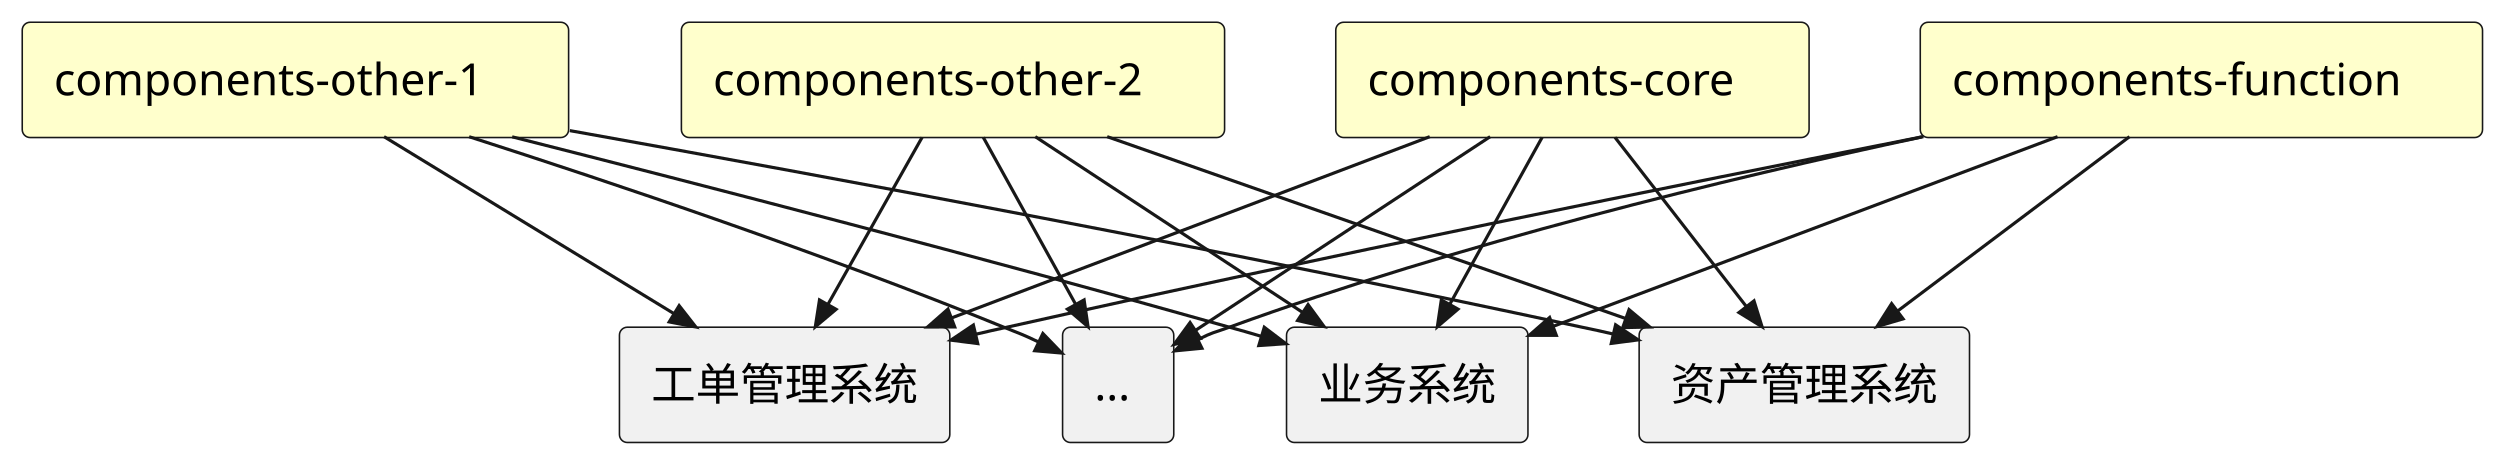
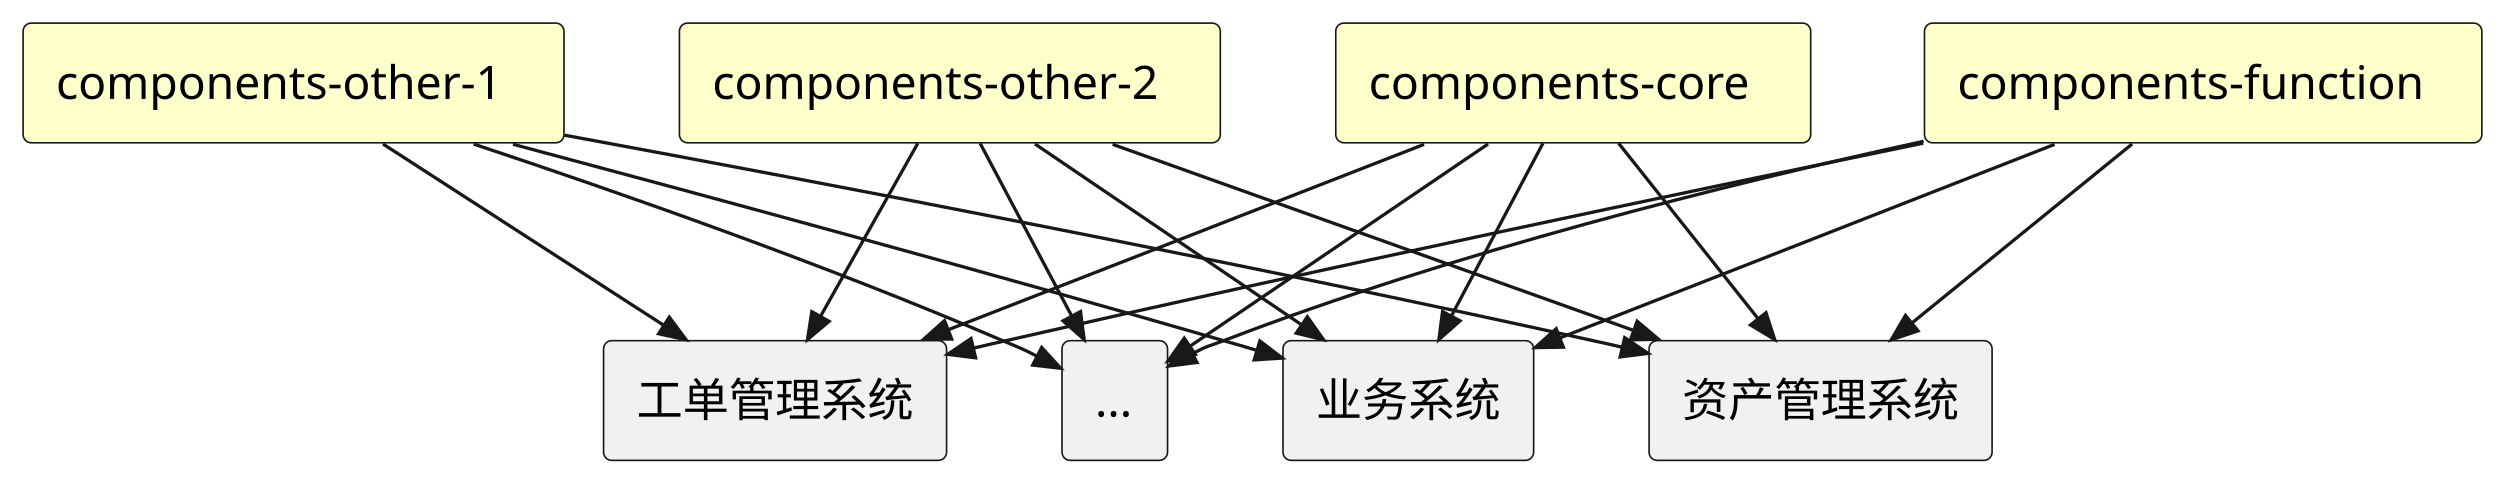
- <svg xmlns="http://www.w3.org/2000/svg" contentStyleType="text/css" height="145px" preserveAspectRatio="none" style="width:787px;height:145px;background:#FFFFFF;" version="1.1" viewBox="0 0 787 145" width="787px" zoomAndPan="magnify">
+ <svg xmlns="http://www.w3.org/2000/svg" contentStyleType="text/css" height="145px" preserveAspectRatio="none" style="width:758px;height:145px;background:#FFFFFF;" version="1.1" viewBox="0 0 758 145" width="758px" zoomAndPan="magnify">
  <defs />
  <g>
    <g id="elem_CC">
-       <rect fill="#FFFFCC" height="36.297" rx="2.5" ry="2.5" style="stroke:#181818;stroke-width:0.5;" width="149" x="420.5" y="7" />
-       <text fill="#000000" font-family="sans-serif" font-size="14" lengthAdjust="spacing" textLength="129" x="430.5" y="29.995">components-core</text>
+       <rect fill="#FFFFCC" height="36.297" rx="2.5" ry="2.5" style="stroke:#181818;stroke-width:0.5;" width="144" x="405" y="7" />
+       <text fill="#000000" font-family="sans-serif" font-size="14" lengthAdjust="spacing" textLength="124" x="415" y="29.995">components-core</text>
    </g>
    <g id="elem_CF">
-       <rect fill="#FFFFCC" height="36.297" rx="2.5" ry="2.5" style="stroke:#181818;stroke-width:0.5;" width="177" x="604.5" y="7" />
-       <text fill="#000000" font-family="sans-serif" font-size="14" lengthAdjust="spacing" textLength="157" x="614.5" y="29.995">components-function</text>
+       <rect fill="#FFFFCC" height="36.297" rx="2.5" ry="2.5" style="stroke:#181818;stroke-width:0.5;" width="169" x="583.5" y="7" />
+       <text fill="#000000" font-family="sans-serif" font-size="14" lengthAdjust="spacing" textLength="149" x="593.5" y="29.995">components-function</text>
    </g>
    <g id="elem_CO1">
-       <rect fill="#FFFFCC" height="36.297" rx="2.5" ry="2.5" style="stroke:#181818;stroke-width:0.5;" width="172" x="7" y="7" />
-       <text fill="#000000" font-family="sans-serif" font-size="14" lengthAdjust="spacing" textLength="152" x="17" y="29.995">components-other-1</text>
+       <rect fill="#FFFFCC" height="36.297" rx="2.5" ry="2.5" style="stroke:#181818;stroke-width:0.5;" width="164" x="7" y="7" />
+       <text fill="#000000" font-family="sans-serif" font-size="14" lengthAdjust="spacing" textLength="144" x="17" y="29.995">components-other-1</text>
    </g>
    <g id="elem_CO2">
-       <rect fill="#FFFFCC" height="36.297" rx="2.5" ry="2.5" style="stroke:#181818;stroke-width:0.5;" width="171" x="214.5" y="7" />
-       <text fill="#000000" font-family="sans-serif" font-size="14" lengthAdjust="spacing" textLength="151" x="224.5" y="29.995">components-other-2</text>
+       <rect fill="#FFFFCC" height="36.297" rx="2.5" ry="2.5" style="stroke:#181818;stroke-width:0.5;" width="164" x="206" y="7" />
+       <text fill="#000000" font-family="sans-serif" font-size="14" lengthAdjust="spacing" textLength="144" x="216" y="29.995">components-other-2</text>
    </g>
    <g id="elem_ERC">
-       <rect fill="#F1F1F1" height="36.297" rx="2.5" ry="2.5" style="stroke:#181818;stroke-width:0.5;" width="76" x="405" y="103" />
-       <text fill="#000000" font-family="sans-serif" font-size="14" lengthAdjust="spacing" textLength="56" x="415" y="125.995">业务系统</text>
+       <rect fill="#F1F1F1" height="36.297" rx="2.5" ry="2.5" style="stroke:#181818;stroke-width:0.5;" width="76" x="389" y="103.29" />
+       <text fill="#000000" font-family="sans-serif" font-size="14" lengthAdjust="spacing" textLength="56" x="399" y="126.285">业务系统</text>
    </g>
    <g id="elem_ASSETS">
-       <rect fill="#F1F1F1" height="36.297" rx="2.5" ry="2.5" style="stroke:#181818;stroke-width:0.5;" width="104" x="516" y="103" />
-       <text fill="#000000" font-family="sans-serif" font-size="14" lengthAdjust="spacing" textLength="84" x="526" y="125.995">资产管理系统</text>
+       <rect fill="#F1F1F1" height="36.297" rx="2.5" ry="2.5" style="stroke:#181818;stroke-width:0.5;" width="104" x="500" y="103.29" />
+       <text fill="#000000" font-family="sans-serif" font-size="14" lengthAdjust="spacing" textLength="84" x="510" y="126.285">资产管理系统</text>
    </g>
    <g id="elem_TICKET">
-       <rect fill="#F1F1F1" height="36.297" rx="2.5" ry="2.5" style="stroke:#181818;stroke-width:0.5;" width="104" x="195" y="103" />
-       <text fill="#000000" font-family="sans-serif" font-size="14" lengthAdjust="spacing" textLength="84" x="205" y="125.995">工单管理系统</text>
+       <rect fill="#F1F1F1" height="36.297" rx="2.5" ry="2.5" style="stroke:#181818;stroke-width:0.5;" width="104" x="183" y="103.29" />
+       <text fill="#000000" font-family="sans-serif" font-size="14" lengthAdjust="spacing" textLength="84" x="193" y="126.285">工单管理系统</text>
    </g>
    <g id="elem_OTHERS">
-       <rect fill="#F1F1F1" height="36.297" rx="2.5" ry="2.5" style="stroke:#181818;stroke-width:0.5;" width="35" x="334.5" y="103" />
-       <text fill="#000000" font-family="sans-serif" font-size="14" lengthAdjust="spacing" textLength="15" x="344.5" y="125.995">...</text>
+       <rect fill="#F1F1F1" height="36.297" rx="2.5" ry="2.5" style="stroke:#181818;stroke-width:0.5;" width="32" x="322" y="103.29" />
+       <text fill="#000000" font-family="sans-serif" font-size="14" lengthAdjust="spacing" textLength="12" x="332" y="126.285">...</text>
    </g>
    <g id="link_CC_ERC">
-       <path d="M485.462,43.241 C476.08,60.202 465.712,78.945 456.35,95.868 " fill="none" id="CC-to-ERC" style="stroke:#181818;stroke-width:1.0;" />
-       <polygon fill="#181818" points="452.477,102.868,458.975,97.32,453.725,94.416,452.477,102.868" style="stroke:#181818;stroke-width:1.0;" />
+       <path d="M467.83,43.44 C458.86,60.35 449.04,78.893 440.03,95.873 " fill="none" id="CC-to-ERC" style="stroke:#181818;stroke-width:1.0;" />
+       <polygon fill="#181818" points="436.28,102.94,442.68,97.279,437.38,94.467,436.28,102.94" style="stroke:#181818;stroke-width:1.0;" />
    </g>
    <g id="link_CC_ASSETS">
-       <path d="M508.389,43.241 C521.561,60.202 536.646,79.627 549.789,96.55 " fill="none" id="CC-to-ASSETS" style="stroke:#181818;stroke-width:1.0;" />
-       <polygon fill="#181818" points="554.696,102.868,552.158,94.71,547.42,98.39,554.696,102.868" style="stroke:#181818;stroke-width:1.0;" />
+       <path d="M490.76,43.44 C504.2,60.35 519.589,79.7 533.099,96.68 " fill="none" id="CC-to-ASSETS" style="stroke:#181818;stroke-width:1.0;" />
+       <polygon fill="#181818" points="538.08,102.94,535.447,94.812,530.751,98.548,538.08,102.94" style="stroke:#181818;stroke-width:1.0;" />
    </g>
    <g id="link_CC_TICKET">
-       <path d="M450.089,43.023 C405.283,60.006 344.312,83.116 299.476,100.11 " fill="none" id="CC-to-TICKET" style="stroke:#181818;stroke-width:1.0;" />
-       <polygon fill="#181818" points="291.995,102.945,300.539,102.915,298.412,97.305,291.995,102.945" style="stroke:#181818;stroke-width:1.0;" />
+       <path d="M431.77,43.77 C388.4,60.67 330.764,83.126 287.464,99.996 " fill="none" id="CC-to-TICKET" style="stroke:#181818;stroke-width:1.0;" />
+       <polygon fill="#181818" points="280.01,102.9,288.553,102.791,286.375,97.2,280.01,102.9" style="stroke:#181818;stroke-width:1.0;" />
    </g>
    <g id="link_CC_OTHERS">
-       <path d="M469.104,43.023 C440.29,61.963 401.203,87.657 376.274,104.043 " fill="none" id="CC-to-OTHERS" style="stroke:#181818;stroke-width:1.0;" />
-       <polygon fill="#181818" points="369.589,108.438,377.922,106.55,374.626,101.537,369.589,108.438" style="stroke:#181818;stroke-width:1.0;" />
+       <path d="M451.18,43.66 C422.76,62.94 384.57,88.849 360.75,105.009 " fill="none" id="CC-to-OTHERS" style="stroke:#181818;stroke-width:1.0;" />
+       <polygon fill="#181818" points="354.13,109.5,362.435,107.491,359.066,102.526,354.13,109.5" style="stroke:#181818;stroke-width:1.0;" />
    </g>
    <g id="link_CF_ERC">
-       <path d="M647.727,43.023 C600.167,60.905 533.668,85.909 488.872,102.752 " fill="none" id="CF-to-ERC" style="stroke:#181818;stroke-width:1.0;" />
-       <polygon fill="#181818" points="481.384,105.567,489.928,105.56,487.816,99.944,481.384,105.567" style="stroke:#181818;stroke-width:1.0;" />
+       <path d="M622.95,43.77 C577.59,61.52 515.79,85.694 472.92,102.474 " fill="none" id="CF-to-ERC" style="stroke:#181818;stroke-width:1.0;" />
+       <polygon fill="#181818" points="465.47,105.39,474.013,105.268,471.826,99.68,465.47,105.39" style="stroke:#181818;stroke-width:1.0;" />
    </g>
    <g id="link_CF_ASSETS">
-       <path d="M670.363,43.023 C647.85,59.953 619.887,80.981 597.285,97.978 " fill="none" id="CF-to-ASSETS" style="stroke:#181818;stroke-width:1.0;" />
-       <polygon fill="#181818" points="590.891,102.786,599.088,100.376,595.482,95.58,590.891,102.786" style="stroke:#181818;stroke-width:1.0;" />
+       <path d="M646.45,43.66 C625.62,60.6 600.438,81.064 579.638,97.974 " fill="none" id="CF-to-ASSETS" style="stroke:#181818;stroke-width:1.0;" />
+       <polygon fill="#181818" points="573.43,103.02,581.53,100.301,577.745,95.646,573.43,103.02" style="stroke:#181818;stroke-width:1.0;" />
    </g>
    <g id="link_CF_TICKET">
-       <path d="M605.059,43.073 C528.735,58.114 415.35,80.995 317,103 C311.264,104.283 313.061,103.831 307.104,105.237 " fill="none" id="CF-to-TICKET" style="stroke:#181818;stroke-width:1.0;" />
-       <polygon fill="#181818" points="299.318,107.075,307.793,108.157,306.415,102.317,299.318,107.075" style="stroke:#181818;stroke-width:1.0;" />
+       <path d="M583.12,43.41 C509.45,58.58 400,81.57 305,103.29 C299.27,104.6 301.058,104.141 295.108,105.57 " fill="none" id="CF-to-TICKET" style="stroke:#181818;stroke-width:1.0;" />
+       <polygon fill="#181818" points="287.33,107.44,295.81,108.487,294.408,102.654,287.33,107.44" style="stroke:#181818;stroke-width:1.0;" />
    </g>
    <g id="link_CF_OTHERS">
-       <path d="M605.508,43.004 C543.519,56.256 458.933,76.797 387,103 C381.287,105.081 382.449,104.278 377.041,106.93 " fill="none" id="CF-to-OTHERS" style="stroke:#181818;stroke-width:1.0;" />
-       <polygon fill="#181818" points="369.858,110.451,378.362,109.623,375.721,104.236,369.858,110.451" style="stroke:#181818;stroke-width:1.0;" />
+       <path d="M583.21,42.84 C522.92,55.99 440.62,76.55 371,103.29 C365.45,105.42 366.707,104.51 361.527,107.24 " fill="none" id="CF-to-OTHERS" style="stroke:#181818;stroke-width:1.0;" />
+       <polygon fill="#181818" points="354.45,110.97,362.926,109.894,360.129,104.586,354.45,110.97" style="stroke:#181818;stroke-width:1.0;" />
    </g>
    <g id="link_CO1_ERC">
-       <path d="M161.224,43.074 C220.941,58.208 309.95,81.224 387,103 C392.769,104.63 391.188,104.122 397.136,105.899 " fill="none" id="CO1-to-ERC" style="stroke:#181818;stroke-width:1.0;" />
-       <polygon fill="#181818" points="404.801,108.189,397.995,103.025,396.277,108.774,404.801,108.189" style="stroke:#181818;stroke-width:1.0;" />
+       <path d="M155.54,43.74 C212.78,59.03 297.51,81.99 371,103.29 C376.76,104.96 375.183,104.454 381.133,106.254 " fill="none" id="CO1-to-ERC" style="stroke:#181818;stroke-width:1.0;" />
+       <polygon fill="#181818" points="388.79,108.57,382.001,103.382,380.264,109.125,388.79,108.57" style="stroke:#181818;stroke-width:1.0;" />
    </g>
    <g id="link_CO1_ASSETS">
-       <path d="M179.371,41.12 C261.541,55.812 388.523,79.315 498,103 C503.745,104.243 501.95,103.783 507.909,105.175 " fill="none" id="CO1-to-ASSETS" style="stroke:#181818;stroke-width:1.0;" />
-       <polygon fill="#181818" points="515.699,106.994,508.591,102.253,507.226,108.096,515.699,106.994" style="stroke:#181818;stroke-width:1.0;" />
+       <path d="M171.12,40.98 C251,55.71 375.66,79.46 483,103.29 C488.42,104.5 486.287,103.958 491.917,105.298 " fill="none" id="CO1-to-ASSETS" style="stroke:#181818;stroke-width:1.0;" />
+       <polygon fill="#181818" points="499.7,107.15,492.612,102.379,491.223,108.216,499.7,107.15" style="stroke:#181818;stroke-width:1.0;" />
    </g>
    <g id="link_CO1_TICKET">
-       <path d="M120.888,43.023 C148.712,60.006 184.39,81.783 212.231,98.777 " fill="none" id="CO1-to-TICKET" style="stroke:#181818;stroke-width:1.0;" />
-       <polygon fill="#181818" points="219.059,102.945,213.794,96.217,210.668,101.338,219.059,102.945" style="stroke:#181818;stroke-width:1.0;" />
+       <path d="M116.12,43.66 C142.34,60.6 175.13,81.769 201.31,98.679 " fill="none" id="CO1-to-TICKET" style="stroke:#181818;stroke-width:1.0;" />
+       <polygon fill="#181818" points="208.03,103.02,202.938,96.159,199.682,101.199,208.03,103.02" style="stroke:#181818;stroke-width:1.0;" />
    </g>
    <g id="link_CO1_OTHERS">
-       <path d="M147.686,43.044 C193.211,57.67 259.482,79.977 316,103 C322.017,105.451 321.247,104.952 327.003,107.696 " fill="none" id="CO1-to-OTHERS" style="stroke:#181818;stroke-width:1.0;" />
-       <polygon fill="#181818" points="334.225,111.138,328.294,104.987,325.713,110.404,334.225,111.138" style="stroke:#181818;stroke-width:1.0;" />
+       <path d="M143.61,43.68 C187.5,58.26 250.44,80.28 304,103.29 C309.83,105.8 308.946,105.201 314.466,108.02 " fill="none" id="CO1-to-OTHERS" style="stroke:#181818;stroke-width:1.0;" />
+       <polygon fill="#181818" points="321.59,111.66,315.831,105.349,313.101,110.692,321.59,111.66" style="stroke:#181818;stroke-width:1.0;" />
    </g>
    <g id="link_CO2_ERC">
-       <path d="M325.896,43.023 C351.652,59.953 384.271,81.395 410.128,98.392 " fill="none" id="CO2-to-ERC" style="stroke:#181818;stroke-width:1.0;" />
-       <polygon fill="#181818" points="416.813,102.786,411.776,95.885,408.48,100.899,416.813,102.786" style="stroke:#181818;stroke-width:1.0;" />
+       <path d="M313.82,43.66 C338.79,60.6 369.78,81.618 394.7,98.528 " fill="none" id="CO2-to-ERC" style="stroke:#181818;stroke-width:1.0;" />
+       <polygon fill="#181818" points="401.32,103.02,396.385,96.046,393.016,101.01,401.32,103.02" style="stroke:#181818;stroke-width:1.0;" />
    </g>
    <g id="link_CO2_ASSETS">
-       <path d="M348.533,43.023 C396.953,60.006 463.375,83.303 511.827,100.298 " fill="none" id="CO2-to-ASSETS" style="stroke:#181818;stroke-width:1.0;" />
-       <polygon fill="#181818" points="519.376,102.945,512.82,97.467,510.834,103.129,519.376,102.945" style="stroke:#181818;stroke-width:1.0;" />
+       <path d="M337.35,43.77 C384.66,60.67 448.136,83.339 495.366,100.209 " fill="none" id="CO2-to-ASSETS" style="stroke:#181818;stroke-width:1.0;" />
+       <polygon fill="#181818" points="502.9,102.9,496.375,97.384,494.357,103.034,502.9,102.9" style="stroke:#181818;stroke-width:1.0;" />
    </g>
    <g id="link_CO2_TICKET">
-       <path d="M290.279,43.241 C280.716,60.202 270.13,78.977 260.588,95.9 " fill="none" id="CO2-to-TICKET" style="stroke:#181818;stroke-width:1.0;" />
-       <polygon fill="#181818" points="256.659,102.868,263.202,97.373,257.975,94.426,256.659,102.868" style="stroke:#181818;stroke-width:1.0;" />
+       <path d="M278.28,43.44 C268.78,60.35 258.299,78.985 248.759,95.965 " fill="none" id="CO2-to-TICKET" style="stroke:#181818;stroke-width:1.0;" />
+       <polygon fill="#181818" points="244.84,102.94,251.374,97.435,246.143,94.496,244.84,102.94" style="stroke:#181818;stroke-width:1.0;" />
    </g>
    <g id="link_CO2_OTHERS">
-       <path d="M309.538,43.241 C318.92,60.202 329.288,78.945 338.65,95.868 " fill="none" id="CO2-to-OTHERS" style="stroke:#181818;stroke-width:1.0;" />
-       <polygon fill="#181818" points="342.523,102.868,341.275,94.416,336.025,97.32,342.523,102.868" style="stroke:#181818;stroke-width:1.0;" />
+       <path d="M297.17,43.44 C306.14,60.35 315.96,78.893 324.97,95.873 " fill="none" id="CO2-to-OTHERS" style="stroke:#181818;stroke-width:1.0;" />
+       <polygon fill="#181818" points="328.72,102.94,327.62,94.467,322.32,97.279,328.72,102.94" style="stroke:#181818;stroke-width:1.0;" />
    </g>
  </g>
</svg>
